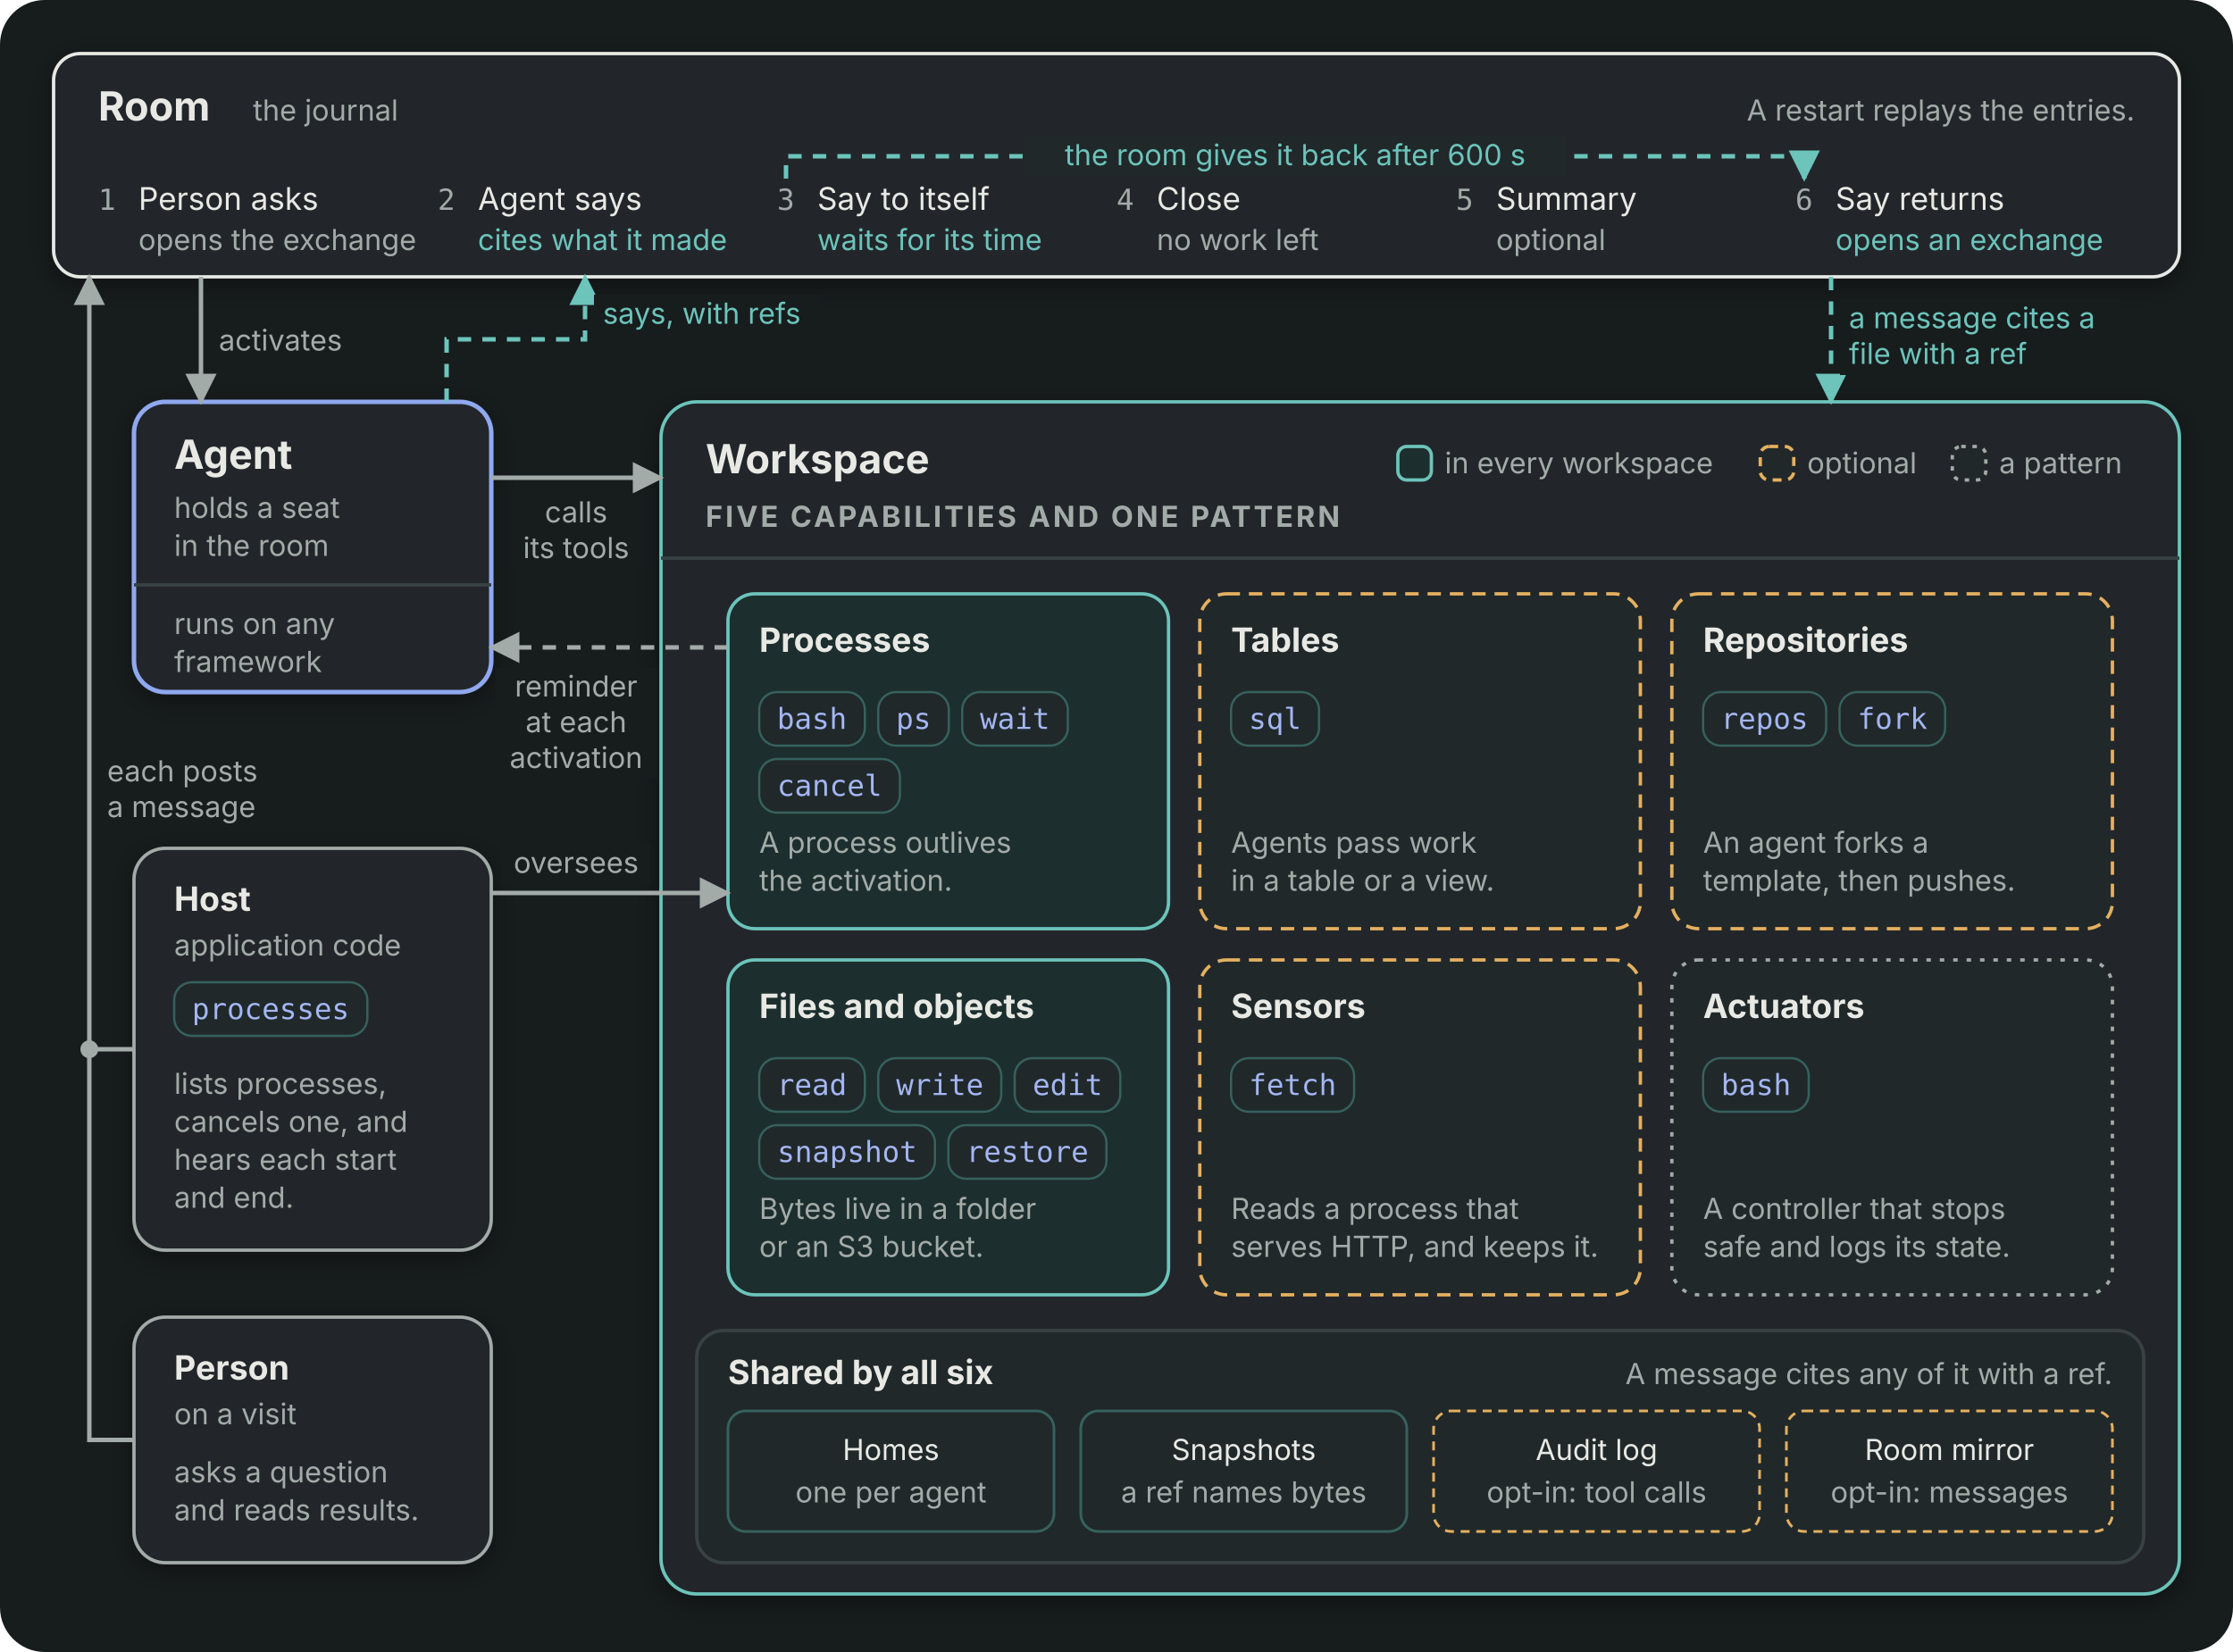
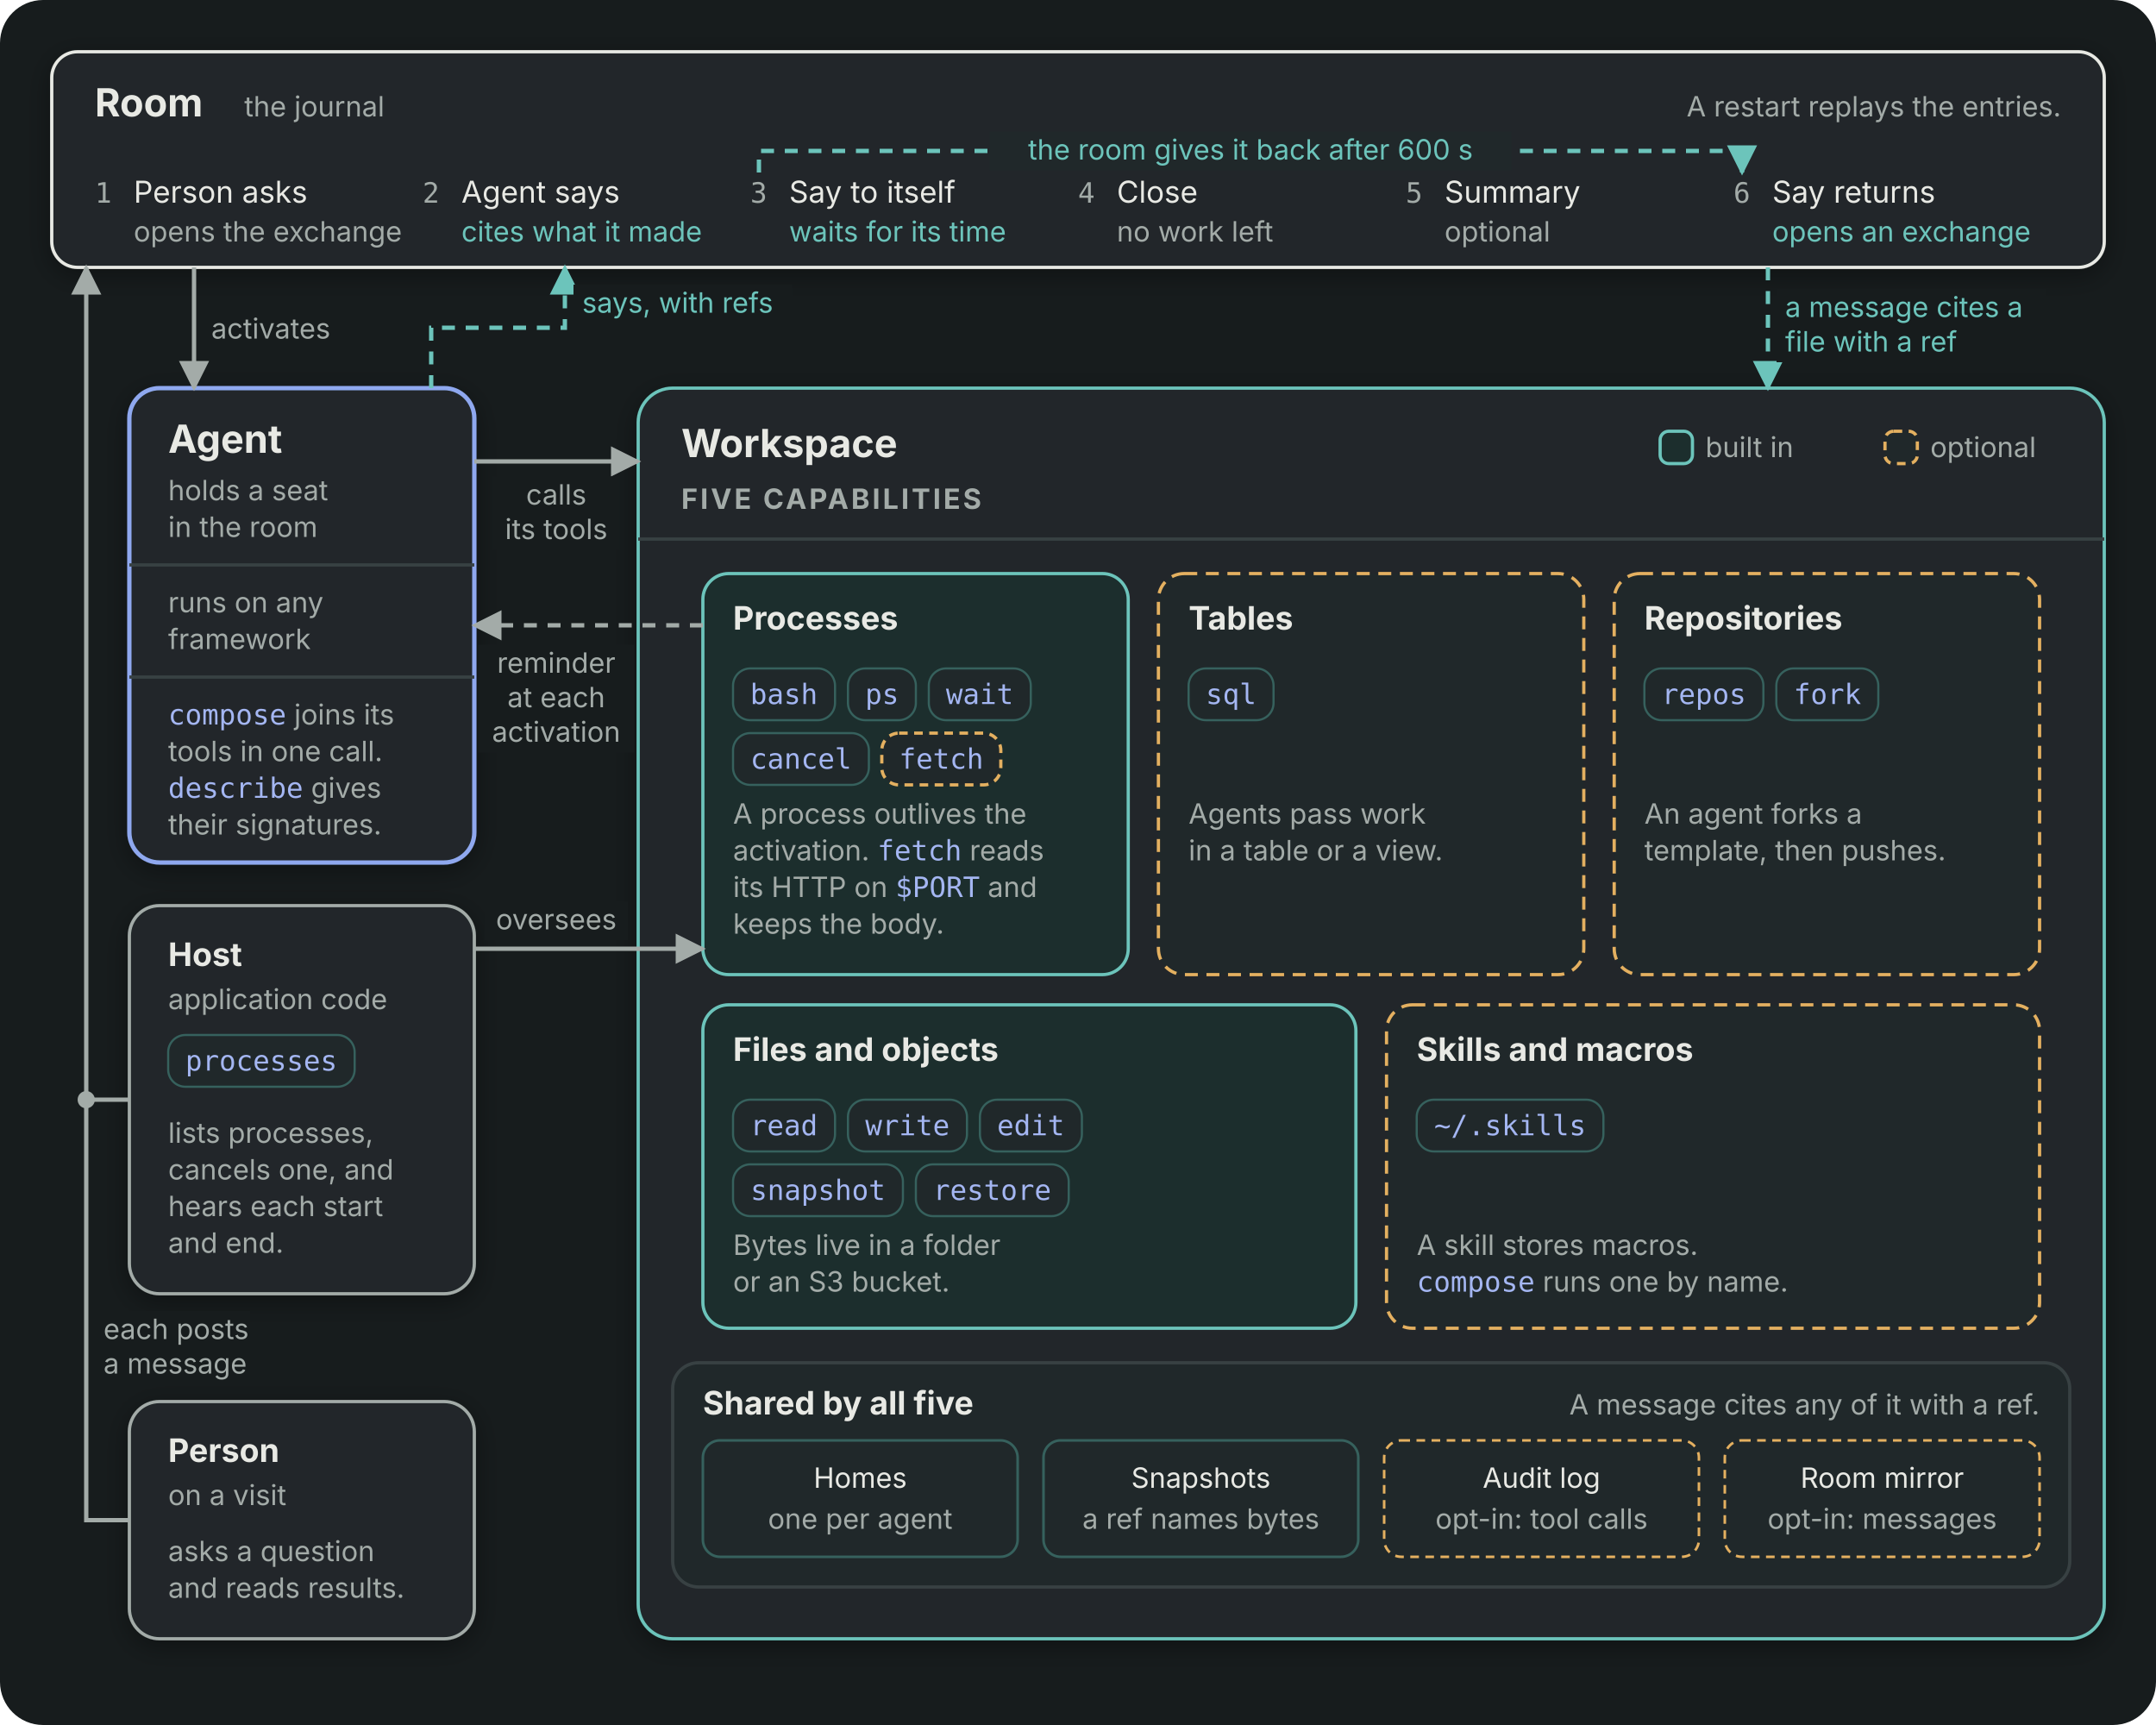
- <svg xmlns="http://www.w3.org/2000/svg" width="1000" height="740" viewBox="0 0 1000 740" role="img" aria-labelledby="title desc">
+ <svg xmlns="http://www.w3.org/2000/svg" width="1000" height="800" viewBox="0 0 1000 800" role="img" aria-labelledby="title desc">
  <defs>
    <marker id="arrow" viewBox="0 0 10 10" refX="9" refY="5" markerWidth="7" markerHeight="7" orient="auto-start-reverse">
      <path d="M0 0 10 5 0 10Z" fill="#a3aba8" />
    </marker>
    <marker id="arrow-teal" viewBox="0 0 10 10" refX="9" refY="5" markerWidth="7" markerHeight="7" orient="auto-start-reverse">
      <path d="M0 0 10 5 0 10Z" fill="#6cc4bb" />
    </marker>
    <filter id="shadow" x="-10%" y="-10%" width="120%" height="130%">
      <feDropShadow dx="0" dy="3" stdDeviation="6" flood-color="#000000" flood-opacity="0.35" />
    </filter>
    <style>
      .sans { font-family: Inter, "IBM Plex Sans", system-ui, sans-serif; }
      .mono { font-family: "IBM Plex Mono", ui-monospace, monospace; }
      .ink { fill: #e8e9e4; }
      .dim { fill: #a3aba8; }
      .teal { fill: #6cc4bb; }
      .code { fill: #a4b6f2; }
      .t { font-size: 18px; font-weight: 700; }
      .n { font-size: 15px; font-weight: 700; }
      .b { font-size: 14px; }
      .s { font-size: 13px; }
      .x { font-size: 13px; }
      .c { font-size: 13px; }
      .lab { font-size: 13px; font-weight: 700; letter-spacing: 1.2px; }
      .flow { fill: none; stroke: #a3aba8; stroke-width: 2; }
      .flow-dash { fill: none; stroke: #a3aba8; stroke-width: 2; stroke-dasharray: 6 5; }
      .flow-teal { fill: none; stroke: #6cc4bb; stroke-width: 2; stroke-dasharray: 6 5; }
      .rule { stroke: #384143; stroke-width: 1.5; }
    </style>
  </defs>
-   <rect width="1000" height="740" rx="20" fill="#171c1d" />
+   <rect width="1000" height="800" rx="20" fill="#171c1d" />
  <g filter="url(#shadow)">
    <rect x="24.0" y="24.0" width="952.0" height="100.0" rx="12" fill="#20282a" stroke="#e8e9e4" stroke-width="1.5" />
  </g>
  <text x="44.0" y="54.0" text-anchor="start" class="sans ink t">Room</text>
  <text x="113.3" y="54.0" text-anchor="start" class="sans dim x">the journal</text>
  <text x="956.0" y="54.0" text-anchor="end" class="sans dim x">A restart replays the entries.</text>
  <text x="44.0" y="94.0" text-anchor="start" class="mono dim c">1</text>
  <text x="62.0" y="94.0" text-anchor="start" class="sans ink b">Person asks</text>
  <text x="62.0" y="112.0" text-anchor="start" class="sans dim x">opens the exchange</text>
  <text x="196.0" y="94.0" text-anchor="start" class="mono dim c">2</text>
  <text x="214.0" y="94.0" text-anchor="start" class="sans ink b">Agent says</text>
  <text x="214.0" y="112.0" text-anchor="start" class="sans teal x">cites what it made</text>
  <text x="348.0" y="94.0" text-anchor="start" class="mono dim c">3</text>
  <text x="366.0" y="94.0" text-anchor="start" class="sans ink b">Say to itself</text>
  <text x="366.0" y="112.0" text-anchor="start" class="sans teal x">waits for its time</text>
  <text x="500.0" y="94.0" text-anchor="start" class="mono dim c">4</text>
  <text x="518.0" y="94.0" text-anchor="start" class="sans ink b">Close</text>
  <text x="518.0" y="112.0" text-anchor="start" class="sans dim x">no work left</text>
  <text x="652.0" y="94.0" text-anchor="start" class="mono dim c">5</text>
  <text x="670.0" y="94.0" text-anchor="start" class="sans ink b">Summary</text>
  <text x="670.0" y="112.0" text-anchor="start" class="sans dim x">optional</text>
  <text x="804.0" y="94.0" text-anchor="start" class="mono dim c">6</text>
  <text x="822.0" y="94.0" text-anchor="start" class="sans ink b">Say returns</text>
  <text x="822.0" y="112.0" text-anchor="start" class="sans teal x">opens an exchange</text>
  <path d="M352.0 80.0 L352.0 70.0 L808.0 70.0 L808.0 80.0" class="flow-teal" marker-end="url(#arrow-teal)" />
  <rect x="459.0" y="61.0" width="242.0" height="18" fill="#20282a" />
  <text x="580.0" y="74.0" text-anchor="middle" class="sans teal x">the room gives it back after 600 s</text>
  <g filter="url(#shadow)">
-     <rect x="60.0" y="180.0" width="160.0" height="130.0" rx="14" fill="#20282a" stroke="#8fa8ef" stroke-width="2" />
+     <rect x="60.0" y="180.0" width="160.0" height="220.0" rx="14" fill="#20282a" stroke="#8fa8ef" stroke-width="2" />
  </g>
  <text x="78.0" y="210.0" text-anchor="start" class="sans ink t">Agent</text>
  <text x="78.0" y="232.0" text-anchor="start" class="sans dim x">holds a seat</text>
  <text x="78.0" y="249.0" text-anchor="start" class="sans dim x">in the room</text>
  <line x1="60.0" y1="262.0" x2="220.0" y2="262.0" class="rule" />
  <text x="78.0" y="284.0" text-anchor="start" class="sans dim x">runs on any</text>
  <text x="78.0" y="301.0" text-anchor="start" class="sans dim x">framework</text>
+   <line x1="60.0" y1="314.0" x2="220.0" y2="314.0" class="rule" />
+   <text x="78.0" y="336.0" text-anchor="start" class="sans dim x">
+     <tspan class="mono code c">compose</tspan> joins its</text>
+   <text x="78.0" y="353.0" text-anchor="start" class="sans dim x">tools in one call.</text>
+   <text x="78.0" y="370.0" text-anchor="start" class="sans dim x">
+     <tspan class="mono code c">describe</tspan> gives</text>
+   <text x="78.0" y="387.0" text-anchor="start" class="sans dim x">their signatures.</text>
  <g filter="url(#shadow)">
-     <rect x="60.0" y="380.0" width="160.0" height="180.0" rx="14" fill="#20282a" stroke="#a3aba8" stroke-width="1.5" />
+     <rect x="60.0" y="420.0" width="160.0" height="180.0" rx="14" fill="#20282a" stroke="#a3aba8" stroke-width="1.5" />
  </g>
-   <text x="78.0" y="408.0" text-anchor="start" class="sans ink n">Host</text>
-   <text x="78.0" y="428.0" text-anchor="start" class="sans dim x">application code</text>
-   <rect x="78.0" y="440.0" width="86.5" height="24" rx="8" fill="#20282a" stroke="#36615d" />
-   <text x="121.2" y="456.5" text-anchor="middle" class="mono code c">processes</text>
-   <text x="78.0" y="490.0" text-anchor="start" class="sans dim x">lists processes,</text>
-   <text x="78.0" y="507.0" text-anchor="start" class="sans dim x">cancels one, and</text>
-   <text x="78.0" y="524.0" text-anchor="start" class="sans dim x">hears each start</text>
-   <text x="78.0" y="541.0" text-anchor="start" class="sans dim x">and end.</text>
+   <text x="78.0" y="448.0" text-anchor="start" class="sans ink n">Host</text>
+   <text x="78.0" y="468.0" text-anchor="start" class="sans dim x">application code</text>
+   <rect x="78.0" y="480.0" width="86.5" height="24" rx="8" fill="#20282a" stroke="#36615d" />
+   <text x="121.2" y="496.5" text-anchor="middle" class="mono code c">processes</text>
+   <text x="78.0" y="530.0" text-anchor="start" class="sans dim x">lists processes,</text>
+   <text x="78.0" y="547.0" text-anchor="start" class="sans dim x">cancels one, and</text>
+   <text x="78.0" y="564.0" text-anchor="start" class="sans dim x">hears each start</text>
+   <text x="78.0" y="581.0" text-anchor="start" class="sans dim x">and end.</text>
  <g filter="url(#shadow)">
-     <rect x="60.0" y="590.0" width="160.0" height="110.0" rx="14" fill="#20282a" stroke="#a3aba8" stroke-width="1.5" />
+     <rect x="60.0" y="650.0" width="160.0" height="110.0" rx="14" fill="#20282a" stroke="#a3aba8" stroke-width="1.5" />
  </g>
-   <text x="78.0" y="618.0" text-anchor="start" class="sans ink n">Person</text>
-   <text x="78.0" y="638.0" text-anchor="start" class="sans dim x">on a visit</text>
-   <text x="78.0" y="664.0" text-anchor="start" class="sans dim x">asks a question</text>
-   <text x="78.0" y="681.0" text-anchor="start" class="sans dim x">and reads results.</text>
+   <text x="78.0" y="678.0" text-anchor="start" class="sans ink n">Person</text>
+   <text x="78.0" y="698.0" text-anchor="start" class="sans dim x">on a visit</text>
+   <text x="78.0" y="724.0" text-anchor="start" class="sans dim x">asks a question</text>
+   <text x="78.0" y="741.0" text-anchor="start" class="sans dim x">and reads results.</text>
  <g filter="url(#shadow)">
-     <rect x="296.0" y="180.0" width="680.0" height="534.0" rx="16" fill="#20282a" stroke="#6cc4bb" stroke-width="1.5" />
+     <rect x="296.0" y="180.0" width="680.0" height="580.0" rx="16" fill="#20282a" stroke="#6cc4bb" stroke-width="1.5" />
  </g>
  <text x="316.0" y="212.0" text-anchor="start" class="sans ink t">Workspace</text>
-   <text x="316.0" y="236.0" text-anchor="start" class="sans dim lab">FIVE CAPABILITIES AND ONE PATTERN</text>
-   <rect x="626.0" y="200" width="15" height="15" rx="4" fill="#1c2e2d" stroke="#6cc4bb" stroke-width="1.5" />
-   <text x="647.0" y="212.0" text-anchor="start" class="sans dim x">in every workspace</text>
-   <rect x="788.3" y="200" width="15" height="15" rx="4" fill="#20282a" stroke="#e4b060" stroke-width="1.5" stroke-dasharray="4 3" />
-   <text x="809.3" y="212.0" text-anchor="start" class="sans dim x">optional</text>
-   <rect x="874.3" y="200" width="15" height="15" rx="4" fill="#20282a" stroke="#a3aba8" stroke-width="1.5" stroke-dasharray="2 3" />
-   <text x="895.3" y="212.0" text-anchor="start" class="sans dim x">a pattern</text>
+   <text x="316.0" y="236.0" text-anchor="start" class="sans dim lab">FIVE CAPABILITIES</text>
+   <rect x="770.0" y="200" width="15" height="15" rx="4" fill="#1c2e2d" stroke="#6cc4bb" stroke-width="1.5" />
+   <text x="791.0" y="212.0" text-anchor="start" class="sans dim x">built in</text>
+   <rect x="874.3" y="200" width="15" height="15" rx="4" fill="#20282a" stroke="#e4b060" stroke-width="1.5" stroke-dasharray="4 3" />
+   <text x="895.3" y="212.0" text-anchor="start" class="sans dim x">optional</text>
  <line x1="296.0" y1="250.0" x2="976.0" y2="250.0" class="rule" />
-   <rect x="326.0" y="266.0" width="197.3" height="150.0" rx="12" fill="#1c2e2d" stroke="#6cc4bb" stroke-width="1.5" />
+   <rect x="326.0" y="266.0" width="197.3" height="186.0" rx="12" fill="#1c2e2d" stroke="#6cc4bb" stroke-width="1.5" />
  <text x="340.0" y="292.0" text-anchor="start" class="sans ink n">Processes</text>
  <rect x="340.0" y="310.0" width="47.3" height="24" rx="8" fill="#20282a" stroke="#36615d" />
  <text x="363.6" y="326.5" text-anchor="middle" class="mono code c">bash</text>
-   <rect x="393.3" y="310.0" width="31.6" height="24" rx="8" fill="#20282a" stroke="#36615d" />
+   <rect x="393.3" y="310.0" width="31.5" height="24" rx="8" fill="#20282a" stroke="#36615d" />
  <text x="409.1" y="326.5" text-anchor="middle" class="mono code c">ps</text>
-   <rect x="430.9" y="310.0" width="47.3" height="24" rx="8" fill="#20282a" stroke="#36615d" />
-   <text x="454.5" y="326.5" text-anchor="middle" class="mono code c">wait</text>
+   <rect x="430.8" y="310.0" width="47.3" height="24" rx="8" fill="#20282a" stroke="#36615d" />
+   <text x="454.4" y="326.5" text-anchor="middle" class="mono code c">wait</text>
  <rect x="340.0" y="340.0" width="63.0" height="24" rx="8" fill="#20282a" stroke="#36615d" />
  <text x="371.5" y="356.5" text-anchor="middle" class="mono code c">cancel</text>
-   <text x="340.0" y="382.0" text-anchor="start" class="sans dim x">A process outlives</text>
-   <text x="340.0" y="399.0" text-anchor="start" class="sans dim x">the activation.</text>
-   <rect x="537.3" y="266.0" width="197.3" height="150.0" rx="12" fill="#20282a" stroke="#e4b060" stroke-width="1.5" stroke-dasharray="6 4" />
+   <rect x="409.0" y="340.0" width="55.2" height="24" rx="8" fill="#20282a" stroke="#e4b060" stroke-width="1.5" stroke-dasharray="4 3" />
+   <text x="436.6" y="356.5" text-anchor="middle" class="mono code c">fetch</text>
+   <text x="340.0" y="382.0" text-anchor="start" class="sans dim x">A process outlives the</text>
+   <text x="340.0" y="399.0" text-anchor="start" class="sans dim x">activation. <tspan class="mono code c">fetch</tspan> reads</text>
+   <text x="340.0" y="416.0" text-anchor="start" class="sans dim x">its HTTP on <tspan class="mono code c">$PORT</tspan> and</text>
+   <text x="340.0" y="433.0" text-anchor="start" class="sans dim x">keeps the body.</text>
+   <rect x="537.3" y="266.0" width="197.3" height="186.0" rx="12" fill="#20282a" stroke="#e4b060" stroke-width="1.5" stroke-dasharray="6 4" />
  <text x="551.3" y="292.0" text-anchor="start" class="sans ink n">Tables</text>
  <rect x="551.3" y="310.0" width="39.4" height="24" rx="8" fill="#20282a" stroke="#36615d" />
  <text x="571.0" y="326.5" text-anchor="middle" class="mono code c">sql</text>
  <text x="551.3" y="382.0" text-anchor="start" class="sans dim x">Agents pass work</text>
  <text x="551.3" y="399.0" text-anchor="start" class="sans dim x">in a table or a view.</text>
-   <rect x="748.7" y="266.0" width="197.3" height="150.0" rx="12" fill="#20282a" stroke="#e4b060" stroke-width="1.5" stroke-dasharray="6 4" />
+   <rect x="748.7" y="266.0" width="197.3" height="186.0" rx="12" fill="#20282a" stroke="#e4b060" stroke-width="1.5" stroke-dasharray="6 4" />
  <text x="762.7" y="292.0" text-anchor="start" class="sans ink n">Repositories</text>
-   <rect x="762.7" y="310.0" width="55.1" height="24" rx="8" fill="#20282a" stroke="#36615d" />
-   <text x="790.2" y="326.5" text-anchor="middle" class="mono code c">repos</text>
-   <rect x="823.8" y="310.0" width="47.3" height="24" rx="8" fill="#20282a" stroke="#36615d" />
-   <text x="847.5" y="326.5" text-anchor="middle" class="mono code c">fork</text>
+   <rect x="762.7" y="310.0" width="55.2" height="24" rx="8" fill="#20282a" stroke="#36615d" />
+   <text x="790.3" y="326.5" text-anchor="middle" class="mono code c">repos</text>
+   <rect x="823.9" y="310.0" width="47.3" height="24" rx="8" fill="#20282a" stroke="#36615d" />
+   <text x="847.6" y="326.5" text-anchor="middle" class="mono code c">fork</text>
  <text x="762.7" y="382.0" text-anchor="start" class="sans dim x">An agent forks a</text>
  <text x="762.7" y="399.0" text-anchor="start" class="sans dim x">template, then pushes.</text>
-   <rect x="326.0" y="430.0" width="197.3" height="150.0" rx="12" fill="#1c2e2d" stroke="#6cc4bb" stroke-width="1.5" />
-   <text x="340.0" y="456.0" text-anchor="start" class="sans ink n">Files and objects</text>
-   <rect x="340.0" y="474.0" width="47.3" height="24" rx="8" fill="#20282a" stroke="#36615d" />
-   <text x="363.6" y="490.5" text-anchor="middle" class="mono code c">read</text>
-   <rect x="393.3" y="474.0" width="55.1" height="24" rx="8" fill="#20282a" stroke="#36615d" />
-   <text x="420.9" y="490.5" text-anchor="middle" class="mono code c">write</text>
-   <rect x="454.4" y="474.0" width="47.3" height="24" rx="8" fill="#20282a" stroke="#36615d" />
-   <text x="478.1" y="490.5" text-anchor="middle" class="mono code c">edit</text>
-   <rect x="340.0" y="504.0" width="78.7" height="24" rx="8" fill="#20282a" stroke="#36615d" />
-   <text x="379.4" y="520.5" text-anchor="middle" class="mono code c">snapshot</text>
-   <rect x="424.7" y="504.0" width="70.8" height="24" rx="8" fill="#20282a" stroke="#36615d" />
-   <text x="460.1" y="520.5" text-anchor="middle" class="mono code c">restore</text>
-   <text x="340.0" y="546.0" text-anchor="start" class="sans dim x">Bytes live in a folder</text>
-   <text x="340.0" y="563.0" text-anchor="start" class="sans dim x">or an S3 bucket.</text>
-   <rect x="537.3" y="430.0" width="197.3" height="150.0" rx="12" fill="#20282a" stroke="#e4b060" stroke-width="1.5" stroke-dasharray="6 4" />
-   <text x="551.3" y="456.0" text-anchor="start" class="sans ink n">Sensors</text>
-   <rect x="551.3" y="474.0" width="55.1" height="24" rx="8" fill="#20282a" stroke="#36615d" />
-   <text x="578.9" y="490.5" text-anchor="middle" class="mono code c">fetch</text>
-   <text x="551.3" y="546.0" text-anchor="start" class="sans dim x">Reads a process that</text>
-   <text x="551.3" y="563.0" text-anchor="start" class="sans dim x">serves HTTP, and keeps it.</text>
-   <rect x="748.7" y="430.0" width="197.3" height="150.0" rx="12" fill="#20282a" stroke="#a3aba8" stroke-width="1.5" stroke-dasharray="2 4" />
-   <text x="762.7" y="456.0" text-anchor="start" class="sans ink n">Actuators</text>
-   <rect x="762.7" y="474.0" width="47.3" height="24" rx="8" fill="#20282a" stroke="#36615d" />
-   <text x="786.4" y="490.5" text-anchor="middle" class="mono code c">bash</text>
-   <text x="762.7" y="546.0" text-anchor="start" class="sans dim x">A controller that stops</text>
-   <text x="762.7" y="563.0" text-anchor="start" class="sans dim x">safe and logs its state.</text>
-   <rect x="312.0" y="596.0" width="648.0" height="104.0" rx="12" fill="#20282a" stroke="#384143" stroke-width="1.5" />
-   <text x="326.0" y="620.0" text-anchor="start" class="sans ink n">Shared by all six</text>
-   <text x="946.0" y="620.0" text-anchor="end" class="sans dim x">A message cites any of it with a ref.</text>
-   <rect x="326.0" y="632.0" width="146" height="54.0" rx="8" fill="#20282a" stroke="#36615d" stroke-width="1.2" />
-   <text x="399.0" y="654.0" text-anchor="middle" class="sans ink s">Homes</text>
-   <text x="399.0" y="673.0" text-anchor="middle" class="sans dim x">one per agent</text>
-   <rect x="484.0" y="632.0" width="146" height="54.0" rx="8" fill="#20282a" stroke="#36615d" stroke-width="1.2" />
-   <text x="557.0" y="654.0" text-anchor="middle" class="sans ink s">Snapshots</text>
-   <text x="557.0" y="673.0" text-anchor="middle" class="sans dim x">a ref names bytes</text>
-   <rect x="642.0" y="632.0" width="146" height="54.0" rx="8" fill="#20282a" stroke="#e4b060" stroke-width="1.2" stroke-dasharray="4 3" />
-   <text x="715.0" y="654.0" text-anchor="middle" class="sans ink s">Audit log</text>
-   <text x="715.0" y="673.0" text-anchor="middle" class="sans dim x">opt-in: tool calls</text>
-   <rect x="800.0" y="632.0" width="146" height="54.0" rx="8" fill="#20282a" stroke="#e4b060" stroke-width="1.2" stroke-dasharray="4 3" />
-   <text x="873.0" y="654.0" text-anchor="middle" class="sans ink s">Room mirror</text>
-   <text x="873.0" y="673.0" text-anchor="middle" class="sans dim x">opt-in: messages</text>
+   <rect x="326.0" y="466.0" width="302.9" height="150.0" rx="12" fill="#1c2e2d" stroke="#6cc4bb" stroke-width="1.5" />
+   <text x="340.0" y="492.0" text-anchor="start" class="sans ink n">Files and objects</text>
+   <rect x="340.0" y="510.0" width="47.3" height="24" rx="8" fill="#20282a" stroke="#36615d" />
+   <text x="363.6" y="526.5" text-anchor="middle" class="mono code c">read</text>
+   <rect x="393.3" y="510.0" width="55.2" height="24" rx="8" fill="#20282a" stroke="#36615d" />
+   <text x="420.9" y="526.5" text-anchor="middle" class="mono code c">write</text>
+   <rect x="454.5" y="510.0" width="47.3" height="24" rx="8" fill="#20282a" stroke="#36615d" />
+   <text x="478.1" y="526.5" text-anchor="middle" class="mono code c">edit</text>
+   <rect x="340.0" y="540.0" width="78.8" height="24" rx="8" fill="#20282a" stroke="#36615d" />
+   <text x="379.4" y="556.5" text-anchor="middle" class="mono code c">snapshot</text>
+   <rect x="424.8" y="540.0" width="70.9" height="24" rx="8" fill="#20282a" stroke="#36615d" />
+   <text x="460.2" y="556.5" text-anchor="middle" class="mono code c">restore</text>
+   <text x="340.0" y="582.0" text-anchor="start" class="sans dim x">Bytes live in a folder</text>
+   <text x="340.0" y="599.0" text-anchor="start" class="sans dim x">or an S3 bucket.</text>
+   <rect x="643.1" y="466.0" width="302.9" height="150.0" rx="12" fill="#20282a" stroke="#e4b060" stroke-width="1.5" stroke-dasharray="6 4" />
+   <text x="657.1" y="492.0" text-anchor="start" class="sans ink n">Skills and macros</text>
+   <rect x="657.1" y="510.0" width="86.6" height="24" rx="8" fill="#20282a" stroke="#36615d" />
+   <text x="700.4" y="526.5" text-anchor="middle" class="mono code c">~/.skills</text>
+   <text x="657.1" y="582.0" text-anchor="start" class="sans dim x">A skill stores macros.</text>
+   <text x="657.1" y="599.0" text-anchor="start" class="sans dim x">
+     <tspan class="mono code c">compose</tspan> runs one by name.</text>
+   <rect x="312.0" y="632.0" width="648.0" height="104.0" rx="12" fill="#20282a" stroke="#384143" stroke-width="1.5" />
+   <text x="326.0" y="656.0" text-anchor="start" class="sans ink n">Shared by all five</text>
+   <text x="946.0" y="656.0" text-anchor="end" class="sans dim x">A message cites any of it with a ref.</text>
+   <rect x="326.0" y="668.0" width="146" height="54.0" rx="8" fill="#20282a" stroke="#36615d" stroke-width="1.2" />
+   <text x="399.0" y="690.0" text-anchor="middle" class="sans ink s">Homes</text>
+   <text x="399.0" y="709.0" text-anchor="middle" class="sans dim x">one per agent</text>
+   <rect x="484.0" y="668.0" width="146" height="54.0" rx="8" fill="#20282a" stroke="#36615d" stroke-width="1.2" />
+   <text x="557.0" y="690.0" text-anchor="middle" class="sans ink s">Snapshots</text>
+   <text x="557.0" y="709.0" text-anchor="middle" class="sans dim x">a ref names bytes</text>
+   <rect x="642.0" y="668.0" width="146" height="54.0" rx="8" fill="#20282a" stroke="#e4b060" stroke-width="1.2" stroke-dasharray="4 3" />
+   <text x="715.0" y="690.0" text-anchor="middle" class="sans ink s">Audit log</text>
+   <text x="715.0" y="709.0" text-anchor="middle" class="sans dim x">opt-in: tool calls</text>
+   <rect x="800.0" y="668.0" width="146" height="54.0" rx="8" fill="#20282a" stroke="#e4b060" stroke-width="1.2" stroke-dasharray="4 3" />
+   <text x="873.0" y="690.0" text-anchor="middle" class="sans ink s">Room mirror</text>
+   <text x="873.0" y="709.0" text-anchor="middle" class="sans dim x">opt-in: messages</text>
  <path d="M90.0 124.0 L90.0 180.0" class="flow" marker-end="url(#arrow)" />
  <path d="M200.0 180.0 L200.0 152.0 L262.0 152.0 L262.0 124.0" class="flow-teal" marker-end="url(#arrow-teal)" />
  <path d="M220.0 214.0 L296.0 214.0" class="flow" marker-end="url(#arrow)" />
  <path d="M326.0 290.0 L220.0 290.0" class="flow-dash" marker-end="url(#arrow)" />
-   <path d="M220.0 400.0 L326.0 400.0" class="flow" marker-end="url(#arrow)" />
-   <path d="M60.0 645.0 L40.0 645.0 L40.0 124.0" class="flow" marker-end="url(#arrow)" />
-   <path d="M60.0 470.0 L40.0 470.0" class="flow" />
-   <circle cx="40.0" cy="470.0" r="4" fill="#a3aba8" />
+   <path d="M220.0 440.0 L326.0 440.0" class="flow" marker-end="url(#arrow)" />
+   <path d="M60.0 705.0 L40.0 705.0 L40.0 124.0" class="flow" marker-end="url(#arrow)" />
+   <path d="M60.0 510.0 L40.0 510.0" class="flow" />
+   <circle cx="40.0" cy="510.0" r="4" fill="#a3aba8" />
  <path d="M820.0 124.0 L820.0 180.0" class="flow-teal" marker-end="url(#arrow-teal)" />
  <rect x="94.0" y="144.0" width="67.3" height="18" fill="#171c1d" />
  <text x="98.0" y="157.0" text-anchor="start" class="sans dim x">activates</text>
  <rect x="266.0" y="132.0" width="101.5" height="18" fill="#171c1d" />
  <text x="270.0" y="145.0" text-anchor="start" class="sans teal x">says, with refs</text>
  <rect x="228.5" y="221.0" width="59.0" height="34" fill="#171c1d" />
  <text x="258.0" y="234.0" text-anchor="middle" class="sans dim x">calls</text>
  <text x="258.0" y="250.0" text-anchor="middle" class="sans dim x">its tools</text>
  <rect x="221.8" y="299.0" width="72.4" height="50" fill="#171c1d" />
  <text x="258.0" y="312.0" text-anchor="middle" class="sans dim x">reminder</text>
  <text x="258.0" y="328.0" text-anchor="middle" class="sans dim x">at each</text>
  <text x="258.0" y="344.0" text-anchor="middle" class="sans dim x">activation</text>
-   <rect x="224.7" y="378.0" width="66.5" height="18" fill="#171c1d" />
-   <text x="258.0" y="391.0" text-anchor="middle" class="sans dim x">oversees</text>
-   <rect x="44.0" y="337.0" width="72.0" height="34" fill="#171c1d" />
-   <text x="48.0" y="350.0" text-anchor="start" class="sans dim x">each posts</text>
-   <text x="48.0" y="366.0" text-anchor="start" class="sans dim x">a message</text>
+   <rect x="224.7" y="418.0" width="66.5" height="18" fill="#171c1d" />
+   <text x="258.0" y="431.0" text-anchor="middle" class="sans dim x">oversees</text>
+   <rect x="44.0" y="608.0" width="72.0" height="34" fill="#171c1d" />
+   <text x="48.0" y="621.0" text-anchor="start" class="sans dim x">each posts</text>
+   <text x="48.0" y="637.0" text-anchor="start" class="sans dim x">a message</text>
  <rect x="824.0" y="134.0" width="125.3" height="34" fill="#171c1d" />
  <text x="828.0" y="147.0" text-anchor="start" class="sans teal x">a message cites a</text>
  <text x="828.0" y="163.0" text-anchor="start" class="sans teal x">file with a ref</text>
</svg>
